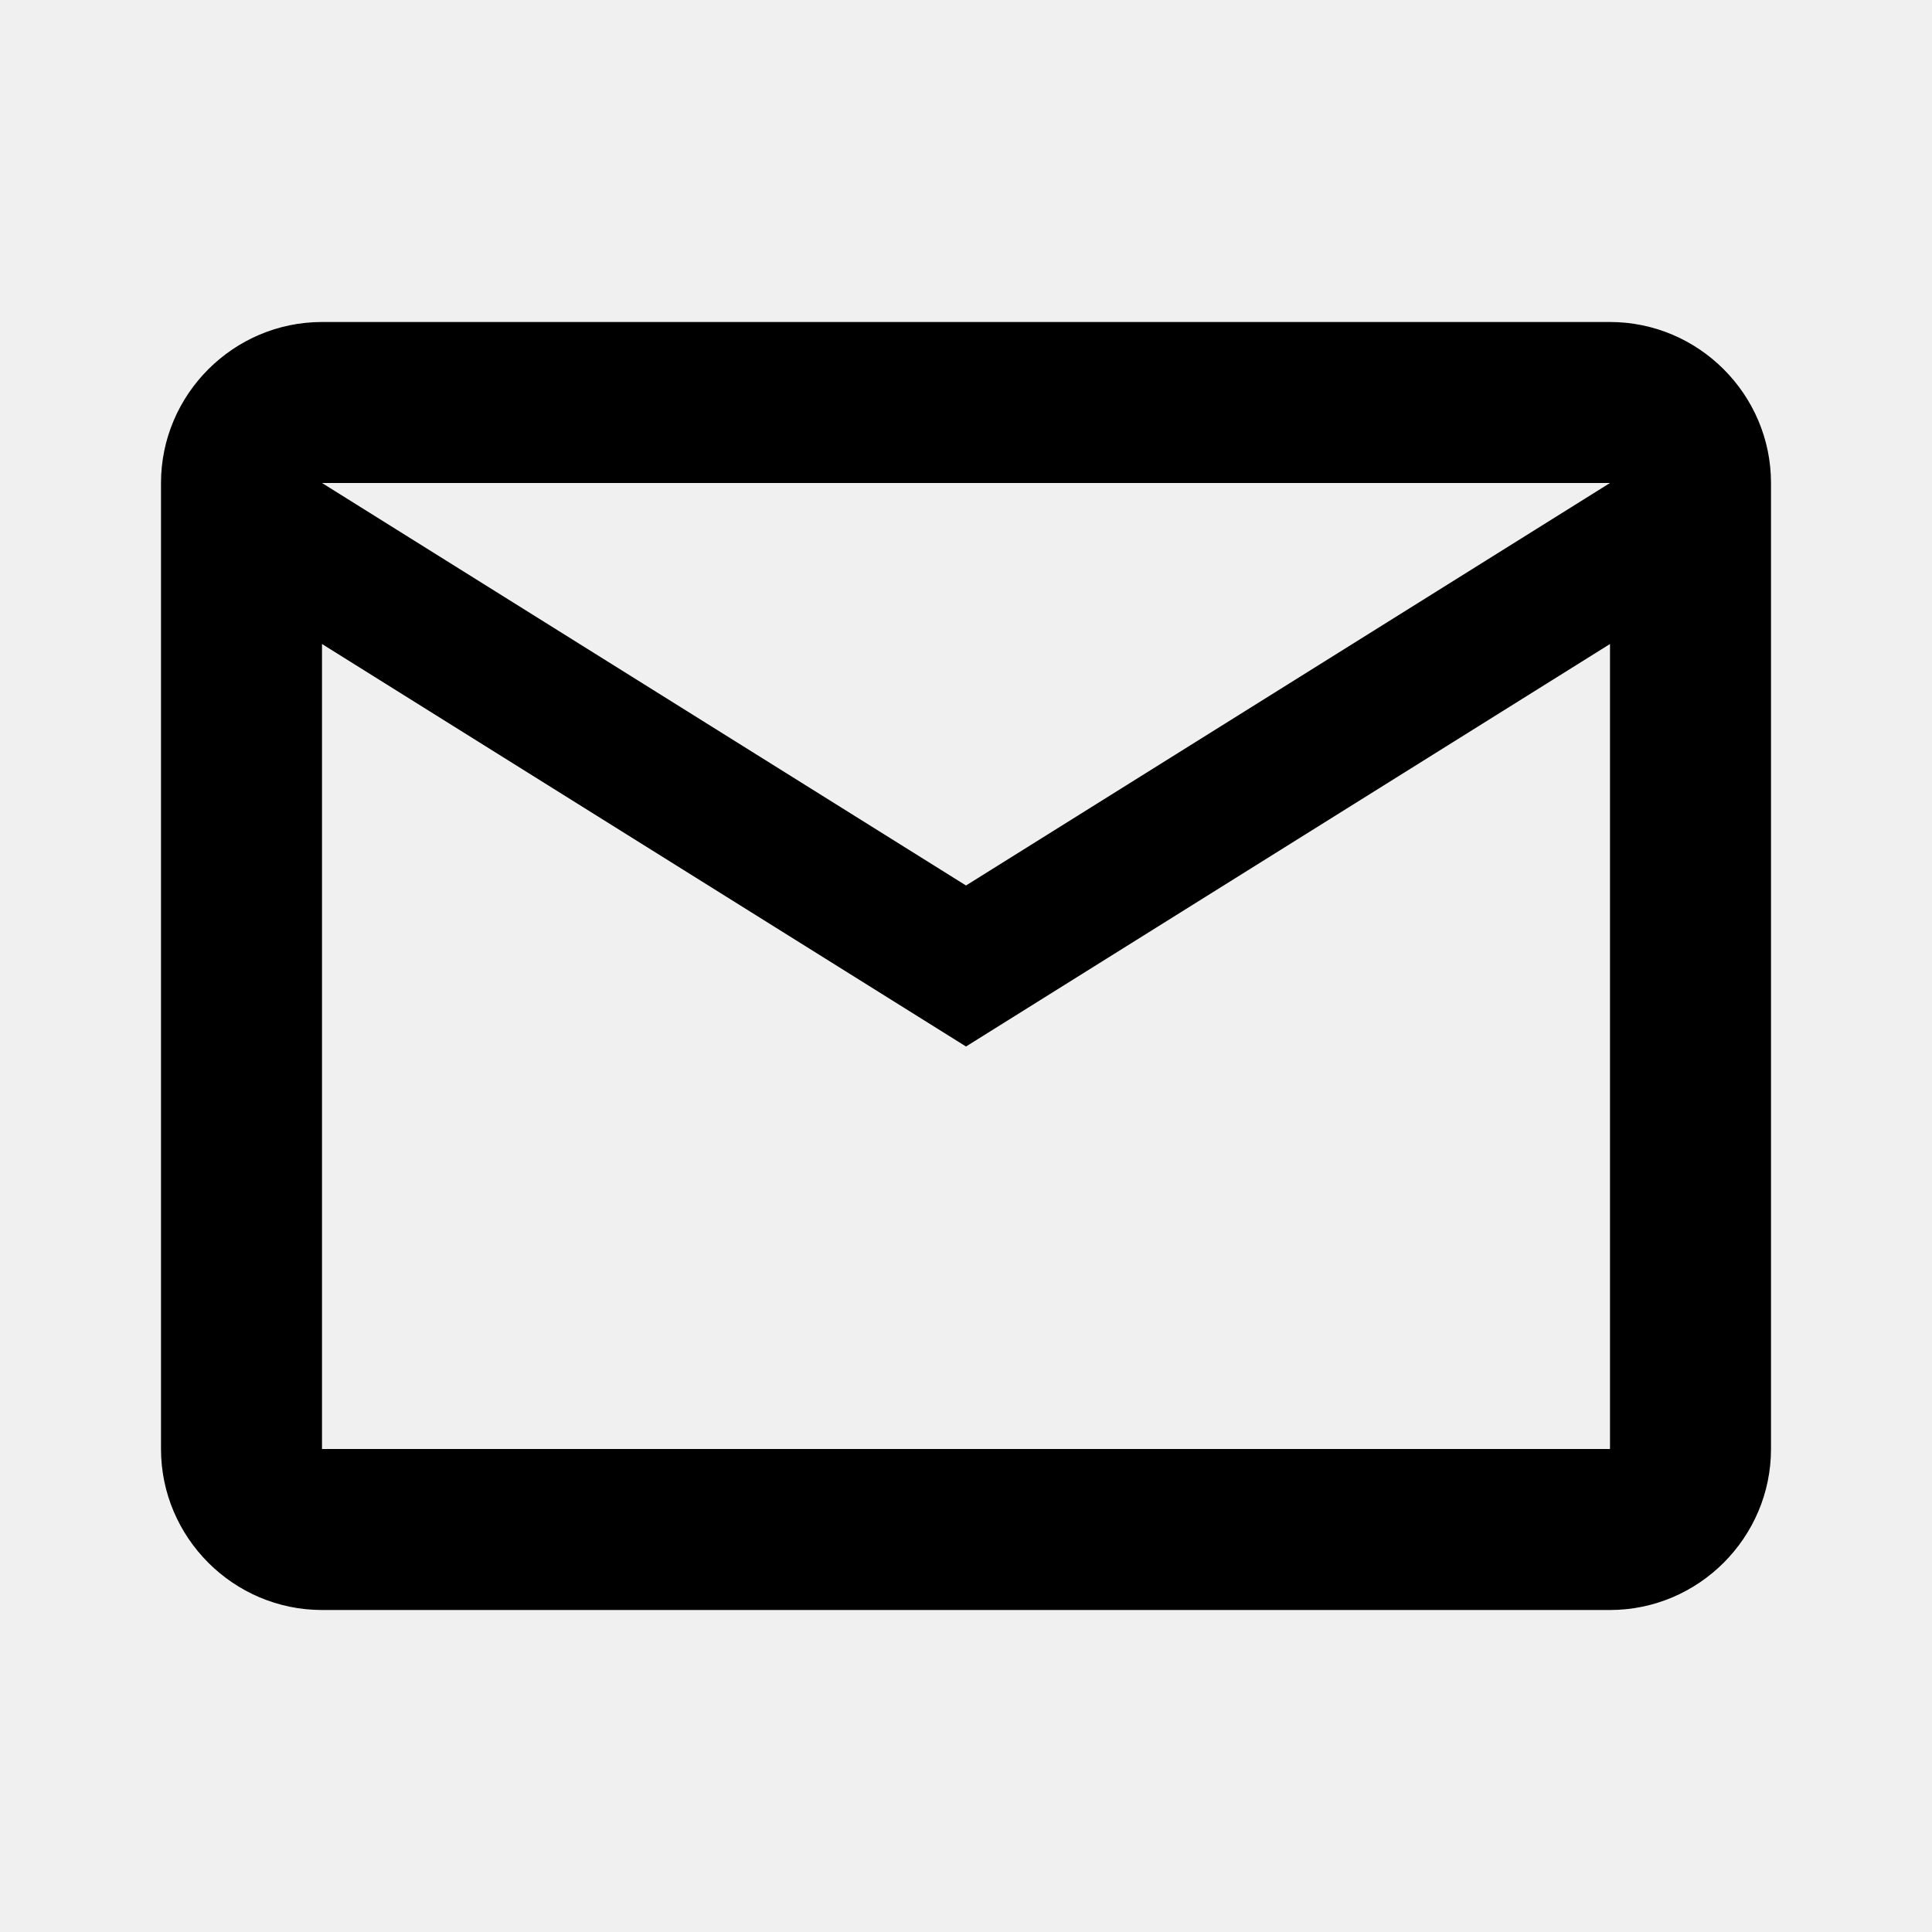
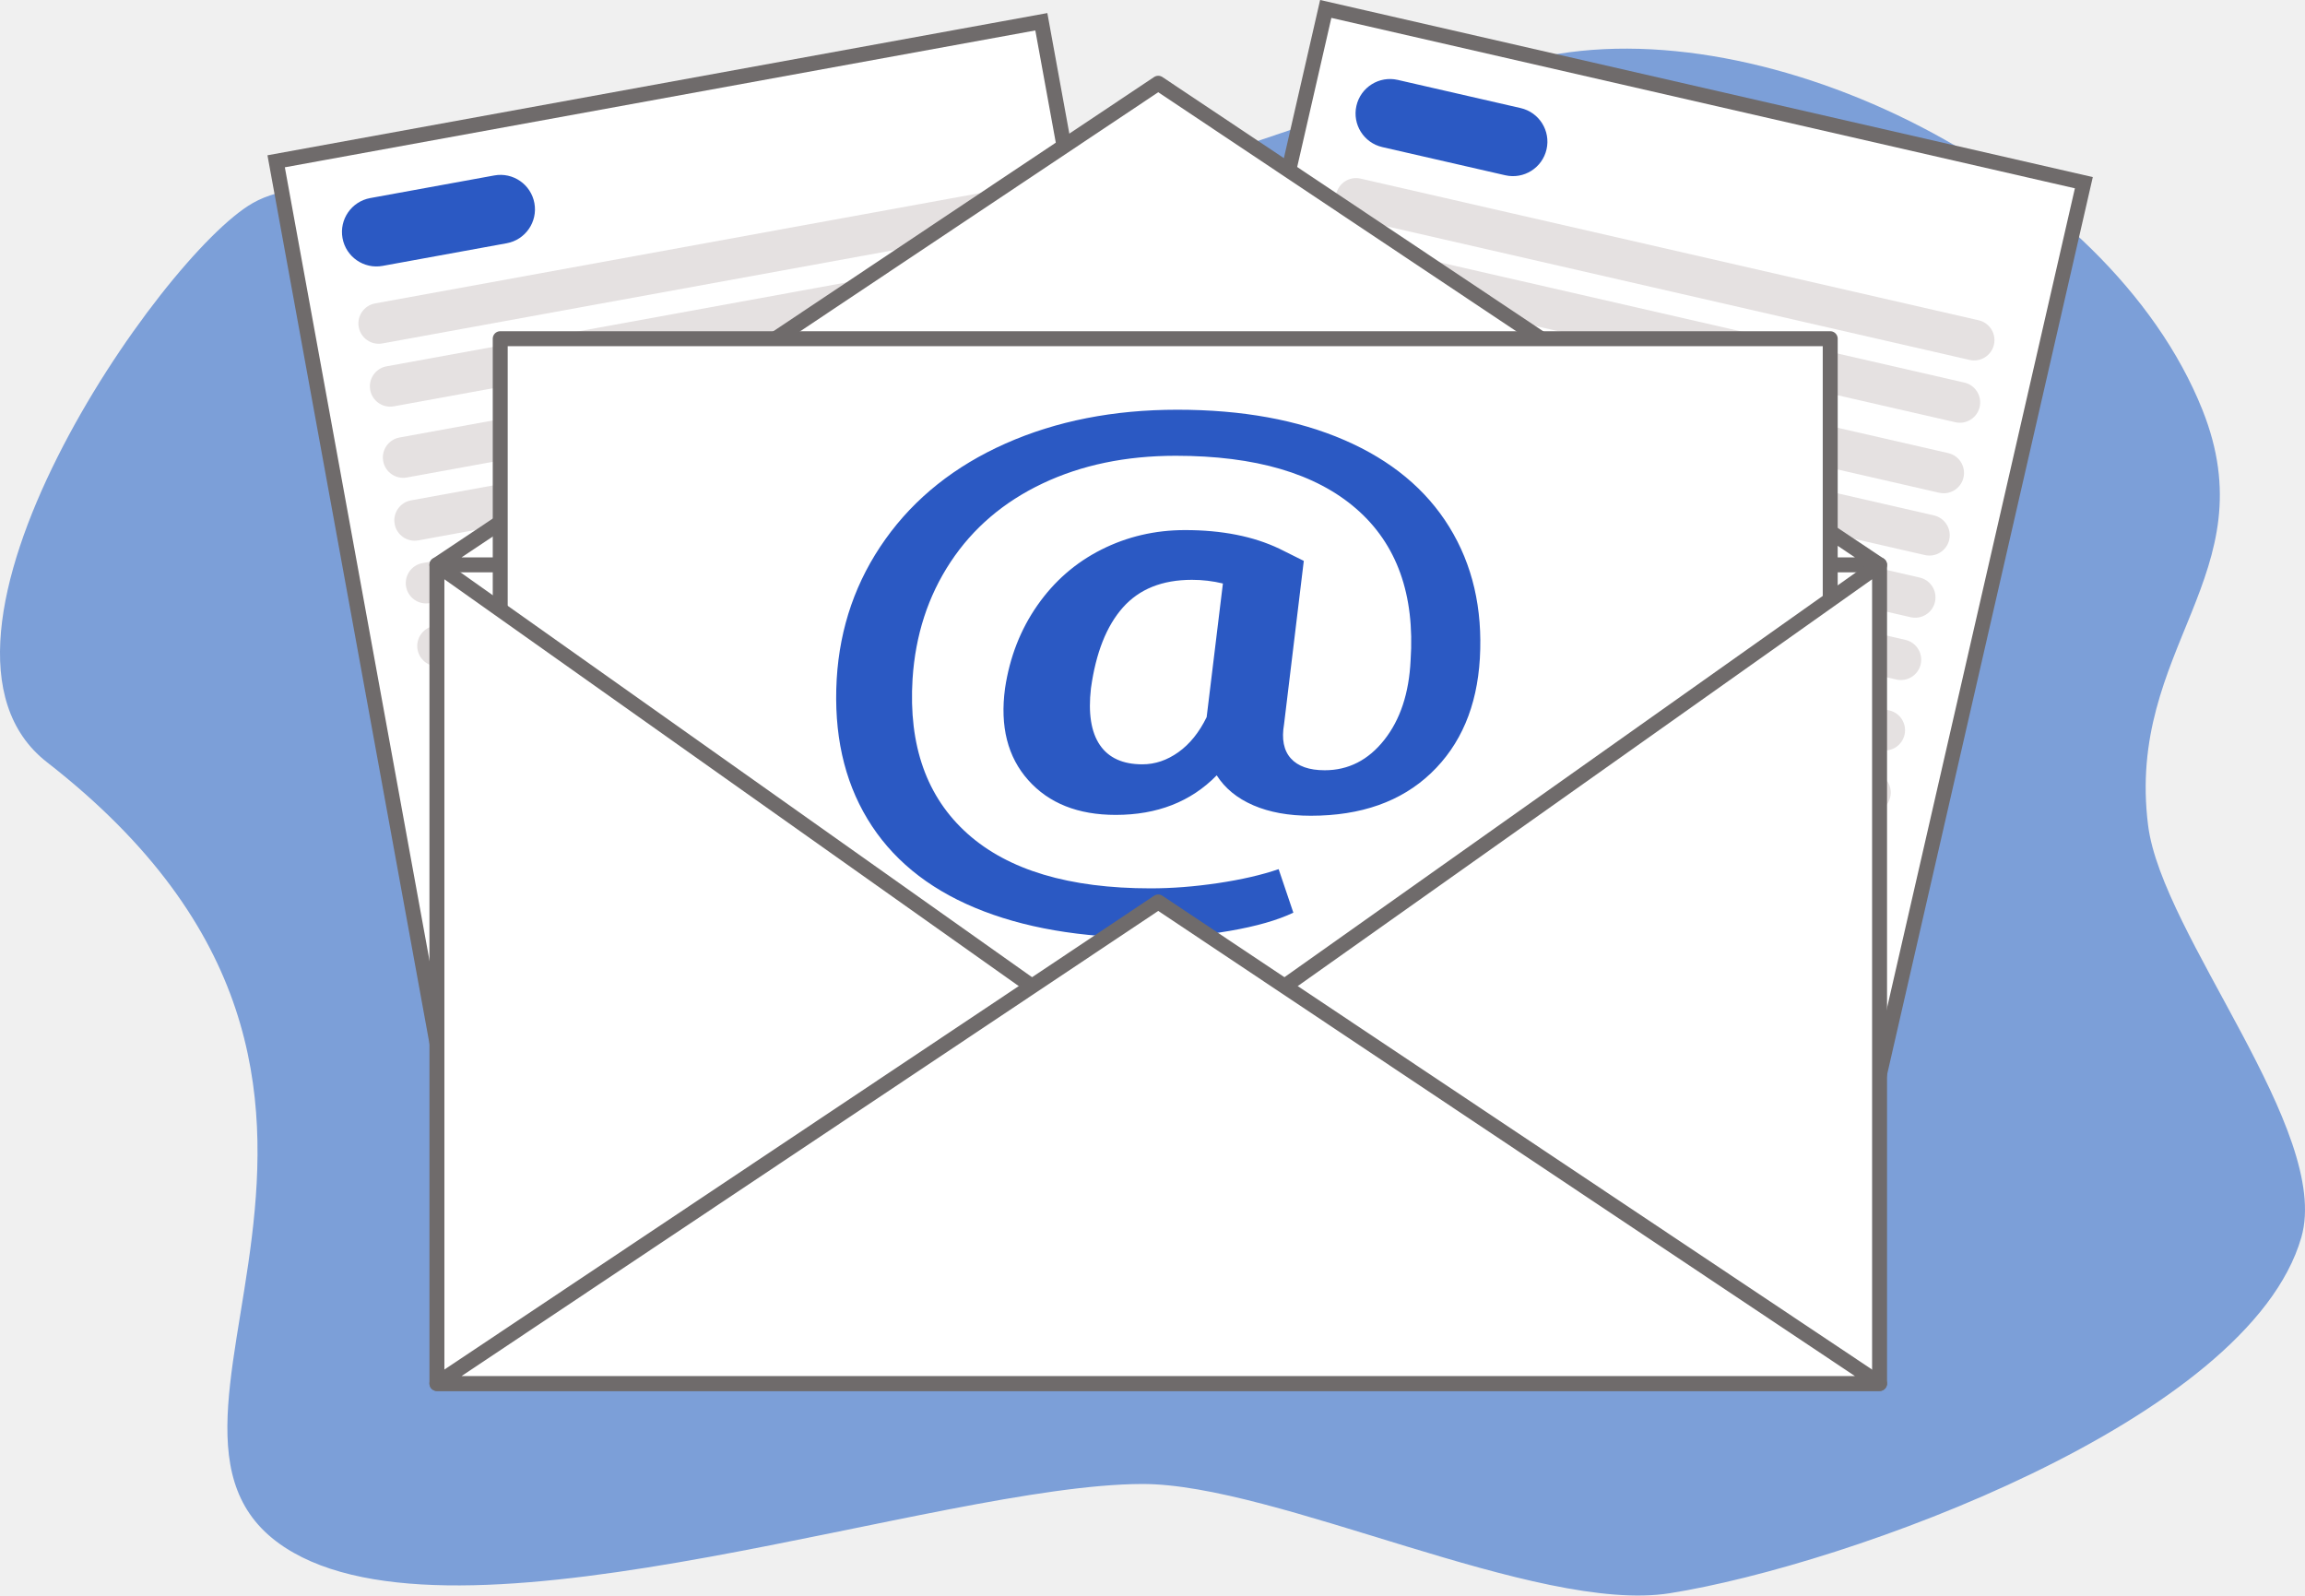
- <svg xmlns="http://www.w3.org/2000/svg" height="24" viewBox="0 0 24 24" width="24">
-   <path d="M0 0h24v24H0V0z" fill="none" />
-   <path d="M22 6c0-1.1-.9-2-2-2H4c-1.1 0-2 .9-2 2v12c0 1.1.9 2 2 2h16c1.1 0 2-.9 2-2V6zm-2 0l-8 5-8-5h16zm0 12H4V8l8 5 8-5v10z" />
+ <svg xmlns="http://www.w3.org/2000/svg" version="1.1" id="Layer_1" x="0px" y="0px" width="616.907px" height="427.018px" viewBox="0 0 616.907 427.018" enable-background="new 0 0 616.907 427.018" xml:space="preserve">
+   <path fill="#7C9FD8" d="M446.909,426.402c47.17-7.48,154.93-46.137,169.023-95.26c8.139-28.359-37.275-80.787-41.012-110.2  c-6.031-47.483,32.114-67.275,14.519-111.286c-24.977-62.474-116.5-108.093-178.23-94.099  C345.92,30.36,277.306,62.654,211.889,76.782C177.71,84.164,98.505,36.8,67.671,54.333c-24.665,14.025-96.439,117.481-55.102,149.66  c113.605,88.435,10.604,180.112,65.986,211.565c48.23,27.393,172.553-18.209,227.062-18.389  C341.584,397.052,411.323,432.046,446.909,426.402z" />
+   <rect x="323.55" y="22.408" transform="matrix(0.9747 0.2234 -0.2234 0.9747 44.463 -91.7299)" fill="#FFFFFF" stroke="#6F6B6B" stroke-width="4" stroke-miterlimit="10" width="208.163" height="256.462" />
+   <path fill="#E5E1E1" d="M533.657,92.238c-0.671,2.93-3.59,4.761-6.52,4.089L361.715,58.411c-2.93-0.671-4.76-3.59-4.089-6.521l0,0  c0.672-2.929,3.591-4.76,6.521-4.088l165.423,37.916C532.499,86.389,534.329,89.309,533.657,92.238L533.657,92.238z" />
+   <path fill="#E5E1E1" d="M529.835,108.915c-0.672,2.93-3.59,4.761-6.52,4.089L357.893,75.088c-2.93-0.672-4.76-3.59-4.089-6.521l0,0  c0.672-2.93,3.591-4.76,6.521-4.088l165.423,37.916C528.677,103.066,530.506,105.985,529.835,108.915L529.835,108.915z" />
+   <path fill="#E5E1E1" d="M525.51,127.788c-0.672,2.93-3.59,4.761-6.52,4.089L353.567,93.961c-2.93-0.671-4.761-3.591-4.089-6.521l0,0  c0.672-2.929,3.591-4.76,6.521-4.089l165.423,37.916C524.352,121.939,526.181,124.859,525.51,127.788L525.51,127.788z" />
+   <path fill="#E5E1E1" d="M521.687,144.464c-0.672,2.93-3.589,4.761-6.52,4.089l-165.422-37.916c-2.93-0.671-4.761-3.591-4.089-6.521  l0,0c0.672-2.929,3.59-4.76,6.521-4.089l165.422,37.916C520.529,138.616,522.358,141.535,521.687,144.464L521.687,144.464z" />
+   <path fill="#E5E1E1" d="M517.876,161.097c-0.672,2.93-3.591,4.76-6.521,4.089L345.934,127.27c-2.931-0.671-4.761-3.591-4.09-6.521  l0,0c0.672-2.93,3.591-4.76,6.521-4.089l165.423,37.916C516.717,155.248,518.547,158.167,517.876,161.097L517.876,161.097z" />
+   <path fill="#E5E1E1" d="M514.053,177.773c-0.672,2.93-3.589,4.761-6.52,4.088L342.11,143.947c-2.93-0.672-4.761-3.591-4.089-6.521  l0,0c0.672-2.93,3.591-4.76,6.521-4.089l165.423,37.916C512.895,171.925,514.724,174.844,514.053,177.773L514.053,177.773z" />
+   <path fill="#E5E1E1" d="M509.727,196.646c-0.672,2.93-3.59,4.761-6.521,4.089l-165.421-37.916c-2.93-0.671-4.761-3.59-4.089-6.52  l0,0c0.672-2.93,3.591-4.76,6.521-4.088l165.422,37.916C508.568,190.798,510.398,193.717,509.727,196.646L509.727,196.646z" />
+   <path fill="#E5E1E1" d="M505.904,213.323c-0.672,2.93-3.59,4.761-6.52,4.089l-165.422-37.916c-2.93-0.671-4.761-3.591-4.089-6.521  l0,0c0.671-2.929,3.591-4.759,6.521-4.088l165.422,37.916C504.746,207.474,506.576,210.394,505.904,213.323L505.904,213.323z" />
+   <path fill="#2B59C3" d="M413.914,39.975c-1.139,4.966-6.086,8.069-11.053,6.931l-32.898-7.541  c-4.967-1.138-8.069-6.086-6.932-11.052l0,0c1.139-4.966,6.086-8.069,11.053-6.93l32.9,7.541  C411.949,30.061,415.053,35.009,413.914,39.975L413.914,39.975z" />
+   <rect x="95.226" y="22.409" transform="matrix(0.9838 -0.1794 0.1794 0.9838 -23.7941 38.2054)" fill="#FFFFFF" stroke="#6F6B6B" stroke-width="4" stroke-miterlimit="10" width="208.164" height="256.463" />
+   <path fill="#E5E1E1" d="M273.677,55.134c0.54,2.957-1.42,5.792-4.377,6.331l-166.958,30.45c-2.957,0.54-5.791-1.42-6.331-4.377l0,0  c-0.539-2.957,1.421-5.791,4.378-6.33l166.958-30.45C270.304,50.217,273.138,52.177,273.677,55.134L273.677,55.134z" />
+   <path fill="#E5E1E1" d="M276.747,71.965c0.539,2.957-1.419,5.791-4.376,6.33l-166.958,30.451c-2.957,0.539-5.791-1.42-6.331-4.377  l0,0c-0.539-2.957,1.42-5.791,4.377-6.33l166.958-30.451C273.374,67.049,276.207,69.009,276.747,71.965L276.747,71.965z" />
+   <path fill="#E5E1E1" d="M280.221,91.014c0.539,2.957-1.419,5.791-4.376,6.331l-166.958,30.45c-2.957,0.54-5.791-1.42-6.331-4.377  l0,0c-0.539-2.957,1.42-5.791,4.377-6.33l166.958-30.451C276.849,86.097,279.682,88.057,280.221,91.014L280.221,91.014z" />
+   <path fill="#E5E1E1" d="M283.291,107.845c0.539,2.957-1.419,5.791-4.377,6.33l-166.958,30.45c-2.957,0.54-5.792-1.42-6.331-4.377  l0,0c-0.539-2.957,1.42-5.791,4.377-6.33l166.958-30.45C279.918,102.928,282.751,104.888,283.291,107.845L283.291,107.845z" />
+   <path fill="#E5E1E1" d="M286.353,124.631c0.539,2.957-1.419,5.791-4.376,6.331l-166.958,30.45c-2.957,0.54-5.791-1.42-6.331-4.377  l0,0c-0.539-2.957,1.42-5.791,4.377-6.33l166.958-30.45C282.98,119.715,285.813,121.675,286.353,124.631L286.353,124.631z" />
+   <path fill="#E5E1E1" d="M289.422,141.463c0.539,2.957-1.419,5.791-4.377,6.33l-166.958,30.451c-2.957,0.539-5.792-1.42-6.331-4.378  l0,0c-0.54-2.957,1.42-5.791,4.377-6.33l166.958-30.45C286.05,136.546,288.883,138.506,289.422,141.463L289.422,141.463z" />
+   <path fill="#E5E1E1" d="M292.896,160.511c0.539,2.957-1.419,5.791-4.377,6.331l-166.957,30.45c-2.957,0.54-5.792-1.42-6.331-4.377  l0,0c-0.539-2.957,1.42-5.791,4.377-6.33l166.958-30.45C289.524,155.595,292.357,157.555,292.896,160.511L292.896,160.511z" />
+   <path fill="#E5E1E1" d="M295.966,177.343c0.539,2.957-1.42,5.791-4.377,6.33l-166.957,30.45c-2.957,0.54-5.792-1.42-6.331-4.377l0,0  c-0.54-2.957,1.42-5.791,4.377-6.33l166.958-30.45C292.594,172.426,295.427,174.386,295.966,177.343L295.966,177.343z" />
+   <path fill="#2B59C3" d="M143.027,54.373c0.914,5.012-2.408,9.816-7.42,10.73l-33.205,6.056c-5.012,0.915-9.816-2.408-10.73-7.419  l0,0c-0.914-5.012,2.408-9.816,7.42-10.73l33.205-6.056C137.31,46.039,142.113,49.361,143.027,54.373L143.027,54.373z" />
+   <rect x="116.937" y="151.169" fill="#FFFFFF" width="386.108" height="219.113" />
+   <polygon fill="#FFFFFF" stroke="#6F6B6B" stroke-width="4" stroke-linejoin="round" stroke-miterlimit="10" points="  116.937,151.169 309.991,22.279 503.045,151.169 " />
+   <rect x="133.88" y="90.646" fill="#FFFFFF" stroke="#6F6B6B" stroke-width="4" stroke-linejoin="round" stroke-miterlimit="10" width="355.959" height="242.649" />
+   <g>
+     <path fill="#2B59C3" d="M396.07,176.202c-0.761,12.906-5.128,23.153-13.102,30.74c-7.976,7.588-18.696,11.38-32.161,11.38   c-5.938,0-11.064-0.933-15.38-2.798c-4.316-1.865-7.578-4.537-9.787-8.016c-6.905,7.059-15.916,10.587-27.032,10.587   c-10.082,0-17.884-3.101-23.407-9.301c-5.525-6.201-7.597-14.393-6.214-24.577c1.243-8.318,4.125-15.716,8.648-22.194   c4.521-6.477,10.236-11.457,17.141-14.935c6.904-3.479,14.361-5.218,22.372-5.218c9.874,0,18.297,1.664,25.271,4.991l6.526,3.251   l-5.282,43.708c-0.692,3.983-0.087,7.033,1.812,9.15s4.92,3.176,9.063,3.176c6.353,0,11.668-2.709,15.951-8.129   c4.279-5.418,6.627-12.515,7.042-21.287c1.173-17.593-3.676-31.118-14.551-40.57c-10.877-9.453-26.982-14.179-48.318-14.179   c-13.327,0-25.203,2.47-35.628,7.411c-10.427,4.941-18.643,11.961-24.65,21.06c-6.007,9.101-9.391,19.523-10.15,31.269   c-1.105,17.846,3.796,31.646,14.707,41.402c10.909,9.755,27.24,14.632,48.989,14.632c5.731,0,11.739-0.466,18.022-1.398   c6.281-0.935,11.704-2.181,16.262-3.743l3.936,11.646c-4.212,2.016-9.892,3.641-17.037,4.878   c-7.147,1.234-14.345,1.852-21.596,1.852c-18.229,0-33.765-2.684-46.608-8.053c-12.843-5.369-22.423-13.285-28.741-23.745   s-9.063-22.95-8.234-37.469c0.829-13.914,5.179-26.392,13.05-37.432c7.872-11.041,18.592-19.573,32.159-25.597   c13.568-6.023,28.879-9.037,45.935-9.037c17.33,0,32.245,2.71,44.743,8.129c12.497,5.42,21.854,13.171,28.068,23.253   C394.103,151.123,396.83,162.844,396.07,176.202z M291.979,184.218c-0.761,6.655,0.034,11.709,2.382,15.162   c2.346,3.454,6.145,5.18,11.393,5.18c3.382,0,6.593-1.083,9.632-3.251c3.038-2.167,5.557-5.293,7.56-9.377l4.351-35.768   c-2.693-0.655-5.456-0.983-8.286-0.983c-7.942,0-14.104,2.471-18.488,7.411C296.139,167.532,293.291,174.741,291.979,184.218z" />
+   </g>
+   <polygon fill="#FFFFFF" stroke="#6F6B6B" stroke-width="4" stroke-linejoin="round" stroke-miterlimit="10" points="  503.045,370.282 116.937,370.282 116.937,151.169 309.991,287.904 503.045,151.169 " />
+   <polygon fill="#FFFFFF" stroke="#6F6B6B" stroke-width="4" stroke-linejoin="round" stroke-miterlimit="10" points="  116.937,370.282 309.991,241.391 503.045,370.282 " />
</svg>
